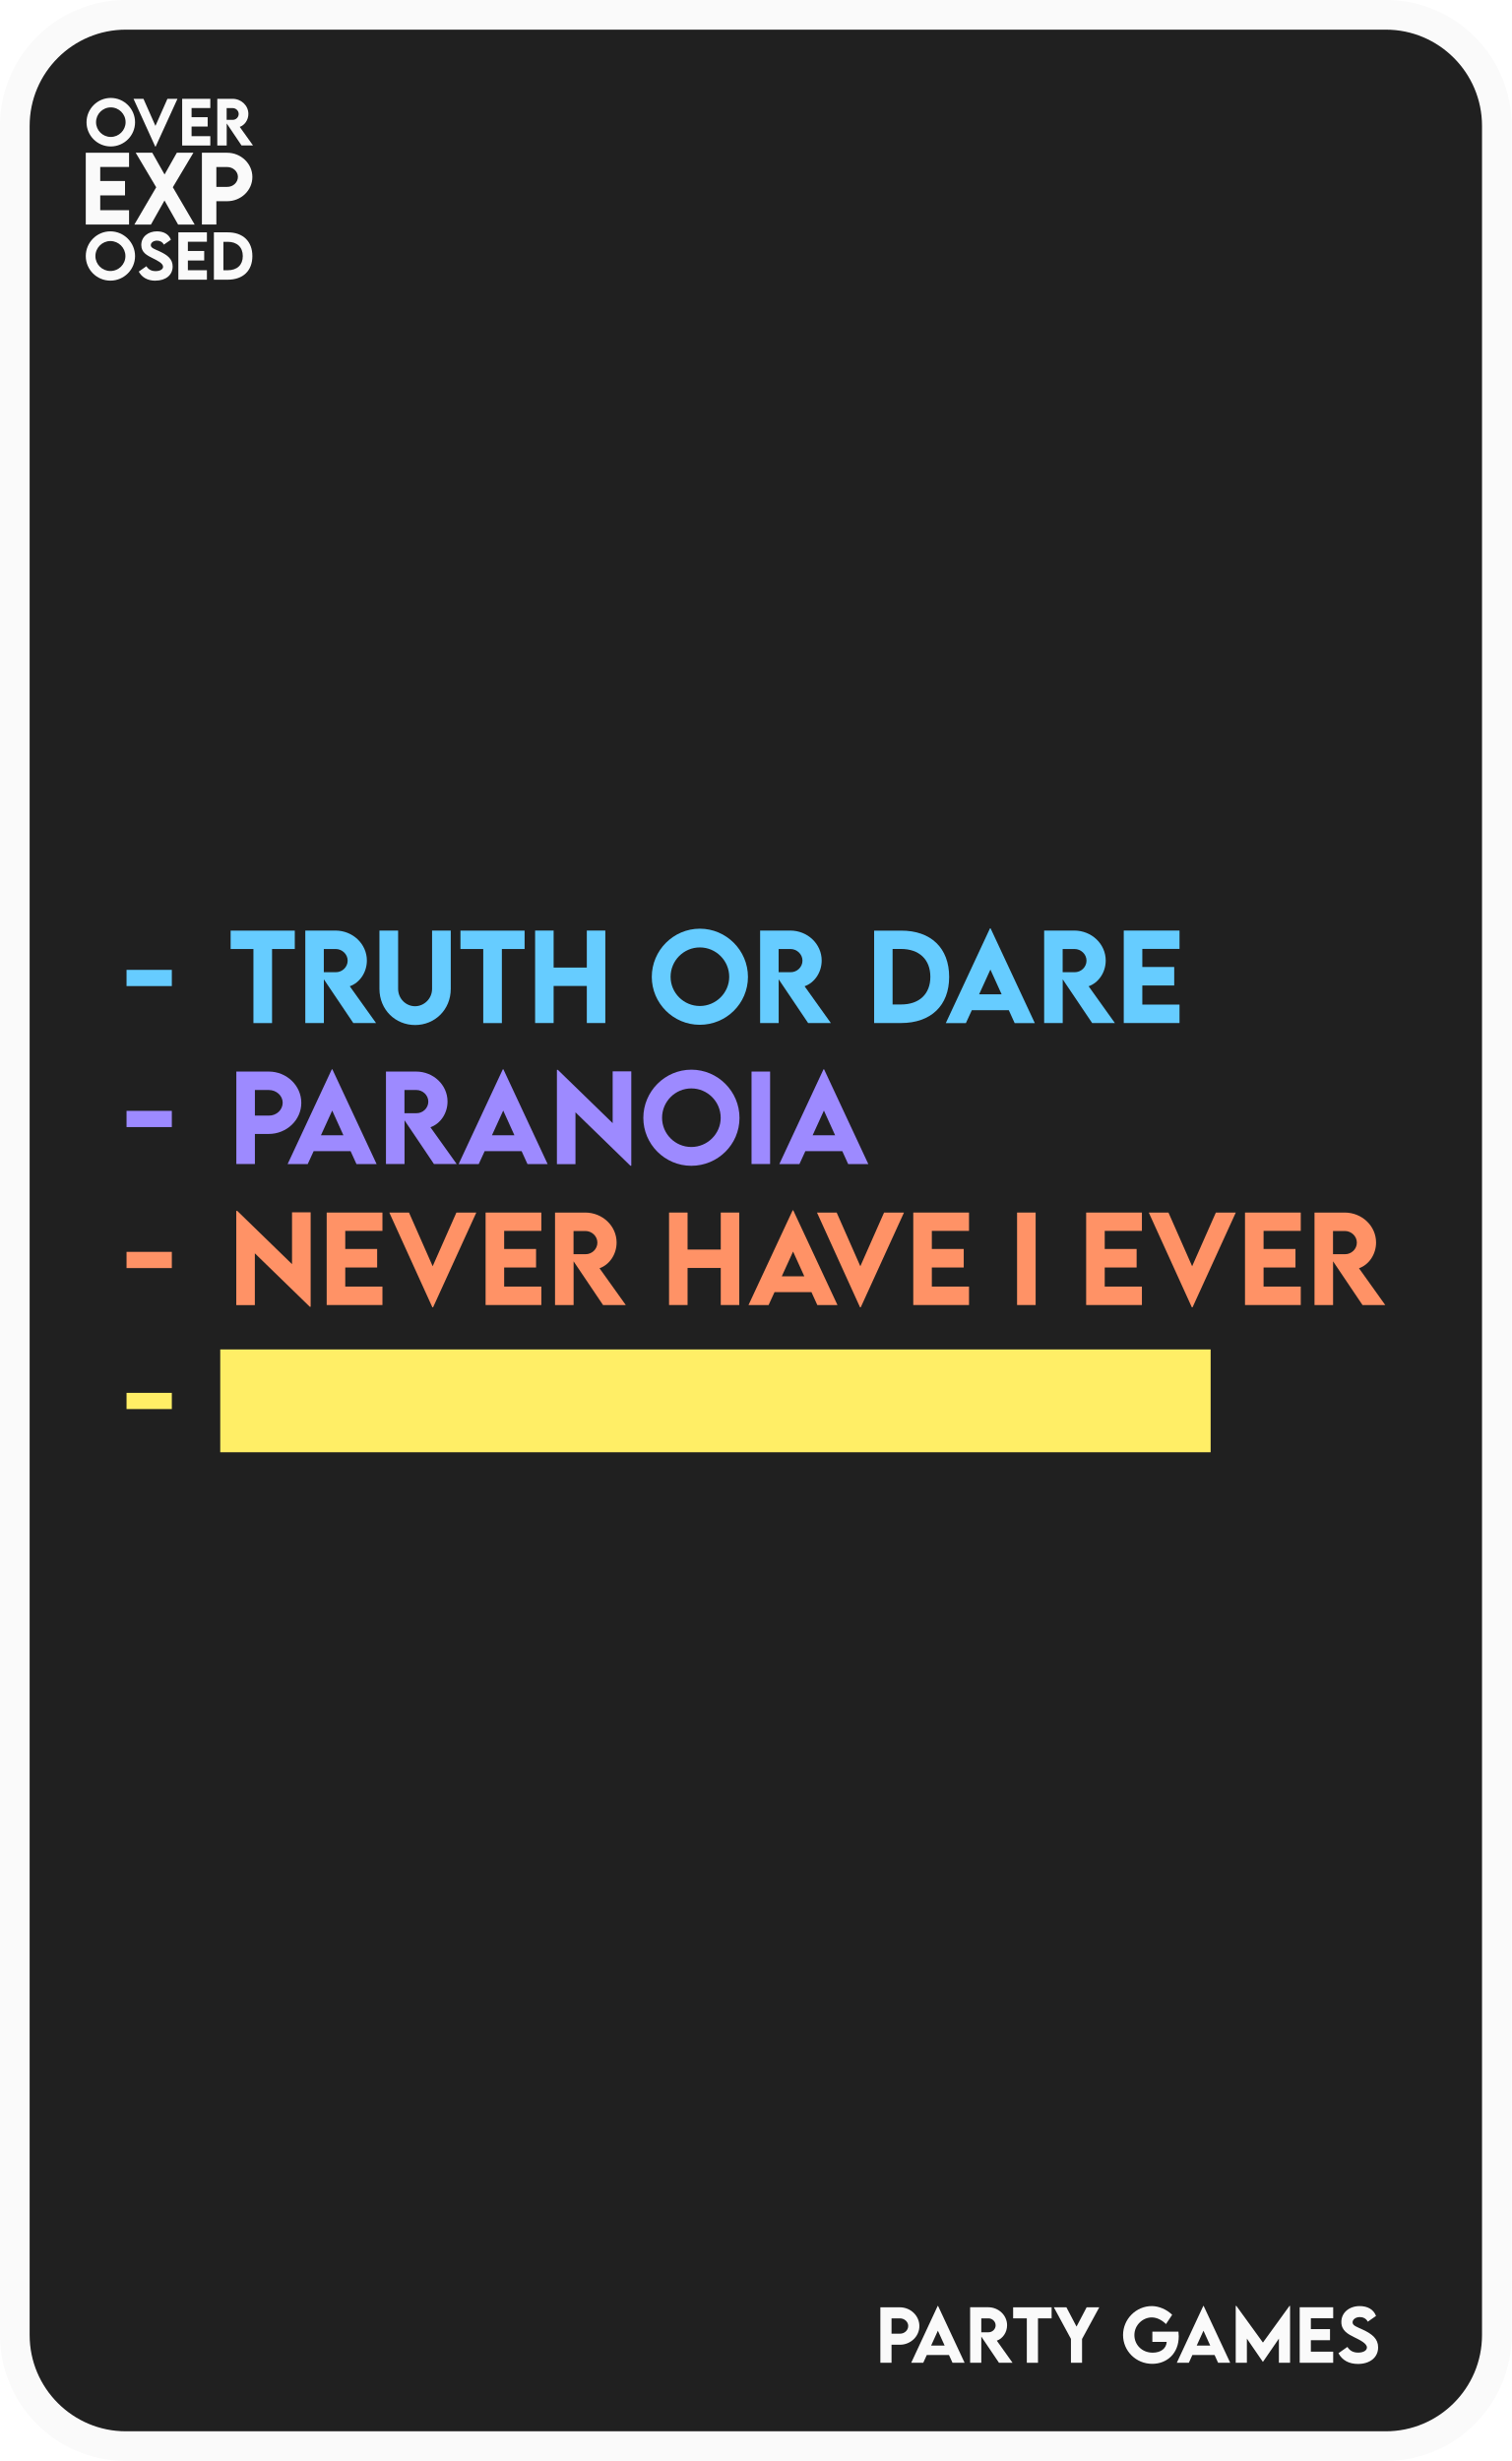
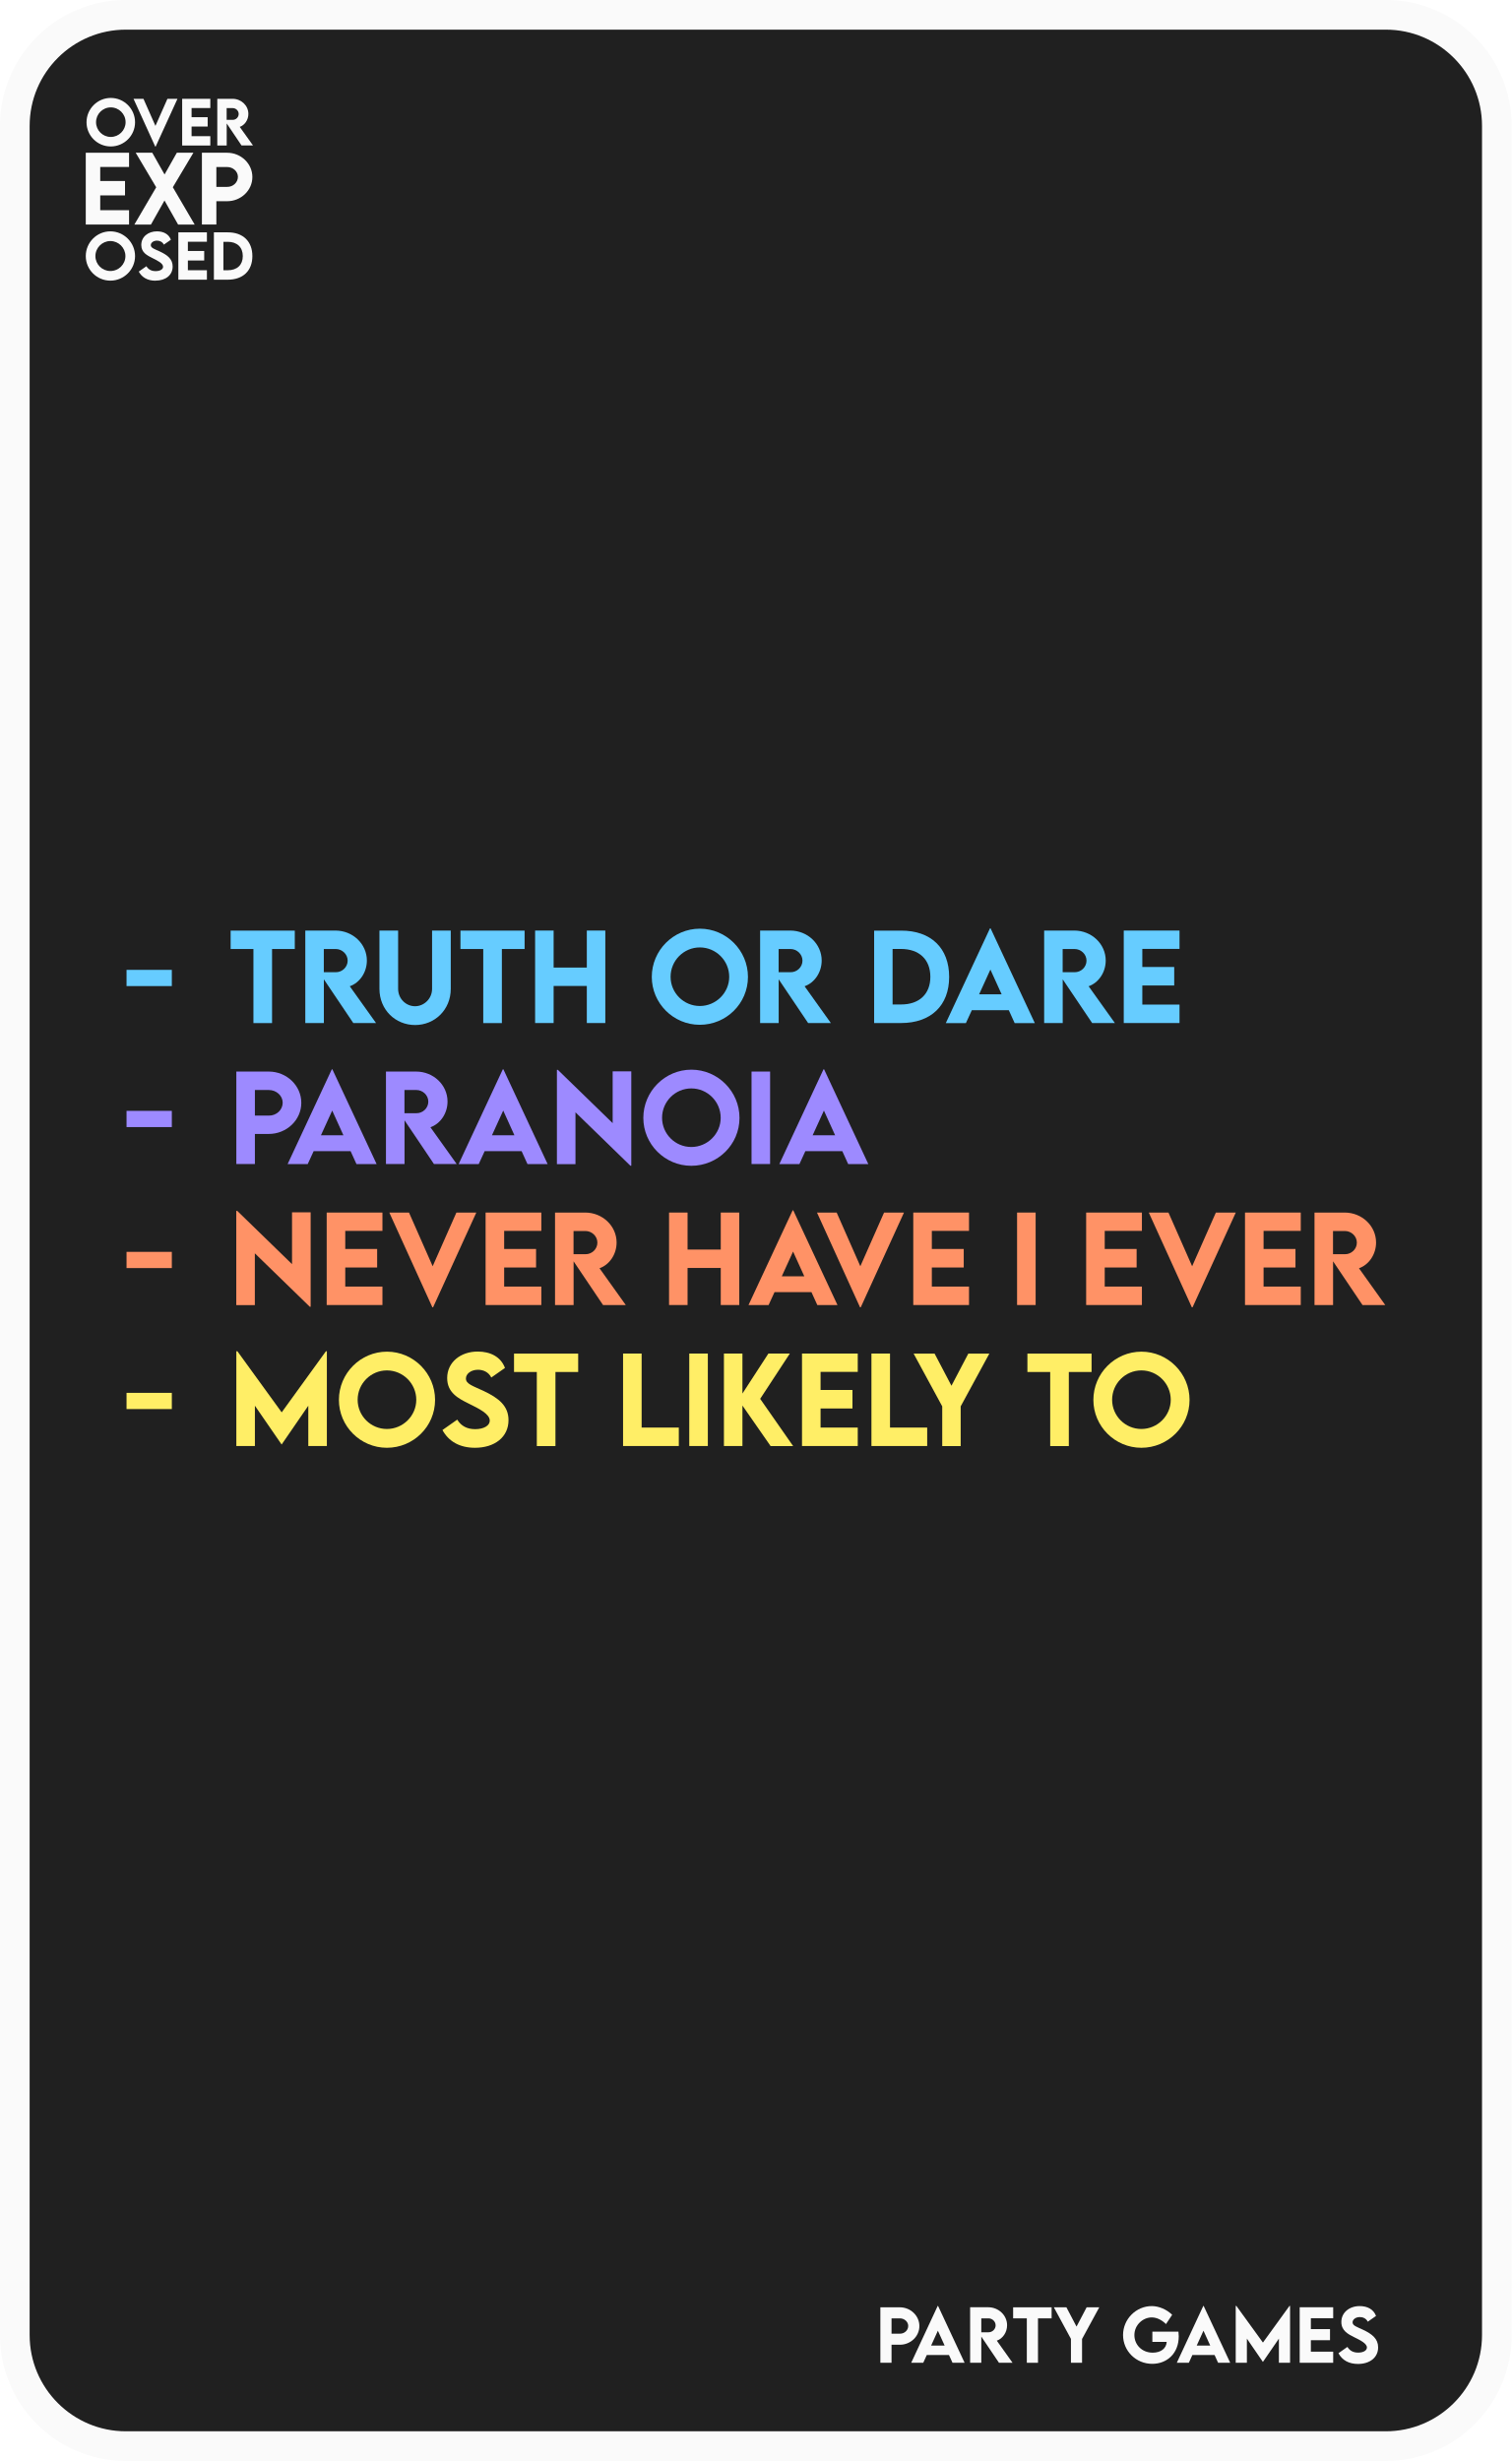
<svg xmlns="http://www.w3.org/2000/svg" id="Layer_2" viewBox="0 0 257.33 418.91">
  <defs>
    <style>
      .cls-1 {
        fill: none;
        stroke: #fafafa;
        stroke-linecap: round;
        stroke-linejoin: round;
        stroke-width: 5.05px;
      }

      .cls-2 {
        fill: #fe6;
      }

      .cls-3 {
        fill: #ff9266;
      }

      .cls-4 {
        fill: #6cf;
      }

      .cls-5 {
        fill: #202020;
      }

      .cls-6 {
        fill: #9d8aff;
      }

      .cls-7 {
        fill: #fafafa;
      }
    </style>
  </defs>
  <g id="Layer_1-2" data-name="Layer_1">
    <g>
      <rect class="cls-5" x="2.52" y="2.52" width="252.28" height="413.86" rx="18.92" ry="18.92" />
      <rect class="cls-1" x="2.52" y="2.52" width="252.28" height="413.86" rx="18.92" ry="18.92" />
      <g>
        <g>
          <path class="cls-7" d="M17.06,28.42v2.39h4.22v2.45h-4.22v2.52h4.91v2.44h-7.37v-12.22h7.37v2.42h-4.91Z" />
          <path class="cls-7" d="M26.59,31.88l-3.49-5.88h2.82l2.09,3.7,2.09-3.7h2.82l-3.5,5.87,3.72,6.36h-2.82l-2.32-4.1-2.31,4.1h-2.82l3.72-6.35Z" />
          <path class="cls-7" d="M34.37,26h4.29c2.37,0,4.3,1.86,4.3,4.13s-1.93,4.12-4.3,4.12h-1.83v3.97h-2.46v-12.22ZM40.5,30.11c0-.93-.83-1.68-1.84-1.68h-1.83v3.38h1.83c1.02.02,1.84-.76,1.84-1.71Z" />
        </g>
        <g>
          <path class="cls-7" d="M14.73,20.81c0-2.28,1.86-4.14,4.13-4.14s4.13,1.86,4.13,4.14-1.86,4.12-4.14,4.12-4.12-1.85-4.12-4.12ZM21.38,20.8c0-1.39-1.13-2.52-2.52-2.52s-2.51,1.13-2.51,2.52,1.13,2.51,2.51,2.51,2.52-1.13,2.52-2.51Z" />
          <path class="cls-7" d="M30.21,16.82l-3.72,8.14h-.06l-3.7-8.14h1.69l2.04,4.61,2.04-4.61h1.71Z" />
          <path class="cls-7" d="M32.61,18.4v1.55h2.74v1.59h-2.74v1.64h3.19v1.59h-4.79v-7.95h4.79v1.57h-3.19Z" />
          <path class="cls-7" d="M41.12,24.77l-2.53-3.76v3.76h-1.6v-7.95s2.59,0,2.59,0c1.48,0,2.7,1.14,2.7,2.57,0,1.02-.62,1.91-1.47,2.21l2.26,3.16h-1.95ZM38.58,20.4h1.03c.54.01,1.02-.43,1.02-1s-.49-1-1.02-1h-1.03v2Z" />
        </g>
        <path class="cls-7" d="M18.79,46.13c-1.41,0-2.55-1.14-2.55-2.54s1.15-2.56,2.55-2.56,2.56,1.15,2.56,2.56-1.15,2.54-2.56,2.54ZM18.79,47.77c2.31,0,4.2-1.88,4.2-4.18s-1.89-4.21-4.2-4.21-4.19,1.89-4.19,4.21,1.89,4.18,4.19,4.18Z" />
        <path class="cls-7" d="M26.46,47.77c1.73,0,2.93-.93,2.93-2.41,0-1.24-.84-1.92-2.18-2.55-.93-.43-1.54-.6-1.54-1.08,0-.42.45-.77,1.06-.77.45,0,.92.2,1.16.68l1.2-.83c-.36-.98-1.28-1.43-2.38-1.43-1.48,0-2.66.92-2.66,2.32,0,1.29,1,1.78,1.9,2.23.85.42,1.81.89,1.81,1.48,0,.43-.51.74-1.27.74-.69,0-1.21-.26-1.57-.83l-1.3.91c.54,1,1.52,1.55,2.84,1.55Z" />
        <polygon class="cls-7" points="35.22 41.15 35.22 39.55 30.36 39.55 30.36 47.61 35.22 47.61 35.22 46 31.98 46 31.98 44.34 34.76 44.34 34.76 42.72 31.98 42.72 31.98 41.15 35.22 41.15" />
        <path class="cls-7" d="M38.77,46h-.74v-4.84h.73c1.6,0,2.57.92,2.57,2.43s-.97,2.41-2.55,2.41ZM38.76,39.55h-2.35v8.06h2.35c2.61,0,4.2-1.52,4.2-4.02s-1.59-4.05-4.2-4.04Z" />
      </g>
      <g>
        <path class="cls-7" d="M149.86,392.75h3.32c1.83,0,3.32,1.44,3.32,3.19s-1.49,3.18-3.32,3.18h-1.42v3.07h-1.9v-9.45ZM154.6,395.92c0-.71-.64-1.29-1.42-1.29h-1.42v2.61h1.42c.79.01,1.42-.59,1.42-1.32Z" />
        <path class="cls-7" d="M161.54,400.87h-3.78l-.6,1.32h-2.05l4.51-9.68h.06l4.52,9.68h-2.06l-.6-1.32ZM160.8,399.26l-1.15-2.53-1.15,2.53h2.3Z" />
        <path class="cls-7" d="M170.05,402.19l-3.01-4.46v4.46h-1.9v-9.45s3.08,0,3.08,0c1.76,0,3.21,1.36,3.21,3.06,0,1.21-.73,2.27-1.75,2.63l2.68,3.76h-2.32ZM167.04,397h1.22c.64.01,1.22-.51,1.22-1.18s-.58-1.19-1.22-1.19h-1.22v2.37Z" />
        <path class="cls-7" d="M179.01,394.63h-2.32v7.56h-1.9v-7.56h-2.33v-1.88h6.55v1.88Z" />
        <path class="cls-7" d="M182.31,398.14l-2.92-5.39h2.14l1.72,3.28,1.72-3.28h2.15l-2.93,5.39v4.05h-1.89v-4.05Z" />
        <path class="cls-7" d="M200.65,397.68c0,2.96-2.04,4.69-4.51,4.69-2.78,0-4.97-2.2-4.97-4.9s2.2-4.93,4.9-4.93c1.22.01,2.53.57,3.46,1.48l-1.05,1.58c-.74-.72-1.58-1.13-2.43-1.13-1.46,0-2.95,1.24-2.95,3.01,0,1.64,1.28,2.99,3.12,2.99,1.35,0,2.31-.69,2.38-1.83h-2.44v-1.75h4.44c.03.28.05.54.05.8Z" />
        <path class="cls-7" d="M206.75,400.87h-3.78l-.6,1.32h-2.05l4.51-9.68h.06l4.52,9.68h-2.06l-.6-1.32ZM206.01,399.26l-1.15-2.53-1.15,2.53h2.3Z" />
        <path class="cls-7" d="M219.6,392.51v9.68h-1.9v-4.11l-2.72,3.96h-.01l-2.72-3.96v4.11h-1.9v-9.68h.11l4.52,6.24,4.52-6.24h.11Z" />
        <path class="cls-7" d="M223.14,394.61v1.85h3.26v1.89h-3.26v1.95h3.8v1.89h-5.7v-9.45h5.7v1.87h-3.8Z" />
        <path class="cls-7" d="M227.84,400.56l1.52-1.07c.42.67,1.02.97,1.83.97.89,0,1.49-.36,1.49-.87,0-.69-1.13-1.24-2.12-1.73-1.06-.53-2.23-1.11-2.23-2.61,0-1.63,1.38-2.71,3.12-2.71,1.29,0,2.36.53,2.78,1.68l-1.4.98c-.28-.56-.83-.79-1.35-.79-.71,0-1.24.41-1.24.9,0,.56.71.76,1.8,1.27,1.56.74,2.55,1.54,2.55,2.99,0,1.72-1.41,2.82-3.43,2.82-1.55,0-2.69-.64-3.32-1.82Z" />
      </g>
    </g>
    <g>
      <path class="cls-4" d="M21.54,165.09h7.71v2.76h-7.71v-2.76Z" />
      <path class="cls-4" d="M50.18,161.54h-3.87v12.61h-3.17v-12.61h-3.88v-3.13h10.92v3.13Z" />
      <path class="cls-4" d="M60.14,174.14l-5.01-7.44v7.44h-3.16v-15.74s5.13,0,5.13,0c2.94,0,5.35,2.27,5.35,5.1,0,2.02-1.22,3.79-2.91,4.38l4.47,6.26h-3.87ZM55.12,165.49h2.03c1.07.02,2.03-.85,2.03-1.97s-.97-1.98-2.03-1.98h-2.03v3.96Z" />
      <path class="cls-4" d="M64.59,168.32v-9.92h3.18v9.91c0,1.72,1.36,2.97,2.88,2.97s2.9-1.26,2.9-2.97v-9.91h3.18v9.92c0,3.56-2.72,6.16-6.07,6.16s-6.07-2.6-6.07-6.16Z" />
      <path class="cls-4" d="M89.3,161.54h-3.87v12.61h-3.17v-12.61h-3.88v-3.13h10.92v3.13Z" />
      <path class="cls-4" d="M103.04,158.4v15.74h-3.15v-6.31h-5.65v6.31h-3.15v-15.74h3.15v6.3h5.65v-6.3h3.15Z" />
      <path class="cls-4" d="M110.95,166.29c0-4.52,3.68-8.21,8.18-8.21s8.19,3.69,8.19,8.21-3.69,8.15-8.2,8.15-8.17-3.67-8.17-8.15ZM124.13,166.27c0-2.75-2.25-5-5-5s-4.98,2.25-4.98,5,2.24,4.97,4.98,4.97,5-2.24,5-4.97Z" />
      <path class="cls-4" d="M137.56,174.14l-5.01-7.44v7.44h-3.16v-15.74s5.13,0,5.13,0c2.94,0,5.35,2.27,5.35,5.1,0,2.02-1.22,3.79-2.91,4.38l4.47,6.26h-3.87ZM132.54,165.49h2.03c1.07.02,2.03-.85,2.03-1.97s-.97-1.98-2.03-1.98h-2.03v3.96Z" />
      <path class="cls-4" d="M161.57,166.29c0,4.88-3.11,7.85-8.19,7.85h-4.58v-15.73h4.58c5.09-.02,8.19,2.97,8.19,7.88ZM158.37,166.28c0-2.95-1.89-4.75-5.01-4.75h-1.42v9.45h1.45c3.1,0,4.98-1.78,4.98-4.71Z" />
      <path class="cls-4" d="M171.73,171.95h-6.3l-1.01,2.2h-3.42l7.52-16.13h.1l7.53,16.13h-3.43l-1-2.2ZM170.5,169.25l-1.91-4.21-1.92,4.21h3.84Z" />
      <path class="cls-4" d="M185.91,174.14l-5.01-7.44v7.44h-3.16v-15.74s5.13,0,5.13,0c2.94,0,5.35,2.27,5.35,5.1,0,2.02-1.22,3.79-2.91,4.38l4.47,6.26h-3.87ZM180.89,165.49h2.03c1.07.02,2.03-.85,2.03-1.97s-.97-1.98-2.03-1.98h-2.03v3.96Z" />
      <path class="cls-4" d="M194.45,161.52v3.08h5.43v3.15h-5.43v3.25h6.33v3.14h-9.49v-15.74h9.49v3.12h-6.33Z" />
      <path class="cls-6" d="M21.54,189.09h7.71v2.76h-7.71v-2.76Z" />
      <path class="cls-6" d="M40.22,182.4h5.53c3.05,0,5.54,2.39,5.54,5.32s-2.49,5.3-5.54,5.3h-2.36v5.12h-3.16v-15.74ZM48.12,187.7c0-1.19-1.06-2.16-2.37-2.16h-2.36v4.36h2.36c1.31.02,2.37-.98,2.37-2.2Z" />
      <path class="cls-6" d="M59.69,195.95h-6.3l-1.01,2.2h-3.42l7.52-16.13h.1l7.53,16.13h-3.43l-1-2.2ZM58.46,193.25l-1.91-4.21-1.92,4.21h3.84Z" />
      <path class="cls-6" d="M73.87,198.14l-5.01-7.44v7.44h-3.16v-15.74s5.13,0,5.13,0c2.94,0,5.35,2.27,5.35,5.1,0,2.02-1.22,3.79-2.91,4.38l4.47,6.26h-3.87ZM68.85,189.49h2.03c1.07.02,2.03-.85,2.03-1.97s-.97-1.98-2.03-1.98h-2.03v3.96Z" />
      <path class="cls-6" d="M88.8,195.95h-6.3l-1.01,2.2h-3.42l7.52-16.13h.1l7.53,16.13h-3.43l-1-2.2ZM87.57,193.25l-1.91-4.21-1.92,4.21h3.84Z" />
      <path class="cls-6" d="M107.46,182.36v16.07h-.15l-9.35-9.09v8.82h-3.16v-16.05h.16l9.33,9.07v-8.82h3.17Z" />
      <path class="cls-6" d="M109.51,190.29c0-4.52,3.68-8.21,8.18-8.21s8.19,3.69,8.19,8.21-3.69,8.15-8.2,8.15-8.17-3.67-8.17-8.15ZM122.68,190.27c0-2.75-2.25-5-5-5s-4.98,2.25-4.98,5,2.24,4.97,4.98,4.97,5-2.24,5-4.97Z" />
      <path class="cls-6" d="M127.93,182.4h3.16v15.74h-3.16v-15.74Z" />
      <path class="cls-6" d="M143.39,195.95h-6.3l-1.01,2.2h-3.42l7.52-16.13h.1l7.53,16.13h-3.43l-1-2.2ZM142.16,193.25l-1.91-4.21-1.92,4.21h3.84Z" />
      <path class="cls-3" d="M21.54,213.09h7.71v2.76h-7.71v-2.76Z" />
      <path class="cls-3" d="M52.88,206.36v16.07h-.15l-9.35-9.09v8.82h-3.16v-16.05h.16l9.33,9.07v-8.82h3.17Z" />
      <path class="cls-3" d="M58.77,209.52v3.08h5.43v3.15h-5.43v3.25h6.33v3.14h-9.49v-15.74h9.49v3.12h-6.33Z" />
      <path class="cls-3" d="M81.08,206.4l-7.36,16.13h-.12l-7.33-16.13h3.35l4.03,9.14,4.04-9.14h3.39Z" />
      <path class="cls-3" d="M85.82,209.52v3.08h5.43v3.15h-5.43v3.25h6.33v3.14h-9.49v-15.74h9.49v3.12h-6.33Z" />
      <path class="cls-3" d="M102.65,222.14l-5.01-7.44v7.44h-3.16v-15.74s5.13,0,5.13,0c2.94,0,5.35,2.27,5.35,5.1,0,2.02-1.22,3.79-2.91,4.38l4.47,6.26h-3.87ZM97.63,213.49h2.03c1.07.02,2.03-.85,2.03-1.97s-.97-1.98-2.03-1.98h-2.03v3.96Z" />
      <path class="cls-3" d="M125.84,206.4v15.74h-3.15v-6.31h-5.65v6.31h-3.15v-15.74h3.15v6.3h5.65v-6.3h3.15Z" />
      <path class="cls-3" d="M138.14,219.95h-6.3l-1.01,2.2h-3.42l7.52-16.13h.1l7.53,16.13h-3.43l-1-2.2ZM136.91,217.25l-1.91-4.21-1.92,4.21h3.84Z" />
      <path class="cls-3" d="M153.88,206.4l-7.36,16.13h-.12l-7.33-16.13h3.35l4.03,9.14,4.04-9.14h3.39Z" />
      <path class="cls-3" d="M158.62,209.52v3.08h5.43v3.15h-5.43v3.25h6.33v3.14h-9.49v-15.74h9.49v3.12h-6.33Z" />
      <path class="cls-3" d="M173.13,206.4h3.16v15.74h-3.16v-15.74Z" />
      <path class="cls-3" d="M188.05,209.52v3.08h5.43v3.15h-5.43v3.25h6.33v3.14h-9.49v-15.74h9.49v3.12h-6.33Z" />
      <path class="cls-3" d="M210.36,206.4l-7.36,16.13h-.12l-7.33-16.13h3.35l4.03,9.14,4.04-9.14h3.39Z" />
      <path class="cls-3" d="M215.09,209.52v3.08h5.43v3.15h-5.43v3.25h6.33v3.14h-9.49v-15.74h9.49v3.12h-6.33Z" />
      <path class="cls-3" d="M231.93,222.14l-5.01-7.44v7.44h-3.16v-15.74s5.13,0,5.13,0c2.94,0,5.35,2.27,5.35,5.1,0,2.02-1.22,3.79-2.91,4.38l4.47,6.26h-3.87ZM226.91,213.49h2.03c1.07.02,2.03-.85,2.03-1.97s-.97-1.98-2.03-1.98h-2.03v3.96Z" />
      <path class="cls-2" d="M21.54,237.09h7.71v2.76h-7.71v-2.76Z" />
      <path class="cls-2" d="M55.64,230.01v16.13h-3.16v-6.86l-4.53,6.59h-.02l-4.54-6.59v6.86h-3.16v-16.13h.18l7.54,10.4,7.53-10.4h.18Z" />
      <path class="cls-2" d="M57.69,238.29c0-4.52,3.68-8.21,8.18-8.21s8.19,3.69,8.19,8.21-3.69,8.15-8.2,8.15-8.17-3.67-8.17-8.15ZM70.86,238.27c0-2.75-2.25-5-5-5s-4.98,2.25-4.98,5,2.24,4.97,4.98,4.97,5-2.24,5-4.97Z" />
      <path class="cls-2" d="M75.3,243.43l2.53-1.78c.69,1.11,1.7,1.62,3.06,1.62,1.48,0,2.48-.61,2.48-1.45,0-1.15-1.88-2.06-3.54-2.88-1.77-.88-3.71-1.85-3.71-4.36,0-2.72,2.3-4.52,5.2-4.52,2.15,0,3.93.89,4.64,2.79l-2.33,1.63c-.47-.94-1.38-1.32-2.26-1.32-1.18,0-2.06.68-2.06,1.49,0,.94,1.19,1.26,3,2.11,2.61,1.23,4.25,2.56,4.25,4.98,0,2.87-2.34,4.7-5.71,4.7-2.58,0-4.48-1.07-5.54-3.03Z" />
      <path class="cls-2" d="M98.42,233.54h-3.87v12.61h-3.17v-12.61h-3.88v-3.13h10.92v3.13Z" />
      <path class="cls-2" d="M115.55,243v3.14h-9.49v-15.74h3.16v12.6h6.33Z" />
      <path class="cls-2" d="M117.33,230.4h3.16v15.74h-3.16v-15.74Z" />
      <path class="cls-2" d="M131.17,246.14l-4.79-6.89v6.89h-3.15v-15.74h3.15v6.81l4.42-6.81h3.65l-5.05,7.71,5.61,8.04h-3.85Z" />
      <path class="cls-2" d="M139.68,233.52v3.08h5.43v3.15h-5.43v3.25h6.33v3.14h-9.49v-15.74h9.49v3.12h-6.33Z" />
      <path class="cls-2" d="M157.83,243v3.14h-9.49v-15.74h3.16v12.6h6.33Z" />
      <path class="cls-2" d="M160.39,239.39l-4.87-8.98h3.57l2.87,5.47,2.87-5.47h3.58l-4.88,8.98v6.76h-3.14v-6.76Z" />
      <path class="cls-2" d="M185.81,233.54h-3.87v12.61h-3.17v-12.61h-3.88v-3.13h10.92v3.13Z" />
      <path class="cls-2" d="M186.12,238.29c0-4.52,3.68-8.21,8.18-8.21s8.19,3.69,8.19,8.21-3.69,8.15-8.2,8.15-8.17-3.67-8.17-8.15ZM199.29,238.27c0-2.75-2.25-5-5-5s-4.98,2.25-4.98,5,2.24,4.97,4.98,4.97,5-2.24,5-4.97Z" />
    </g>
-     <rect class="cls-2" x="37.49" y="229.7" width="168.59" height="17.5" />
  </g>
</svg>
